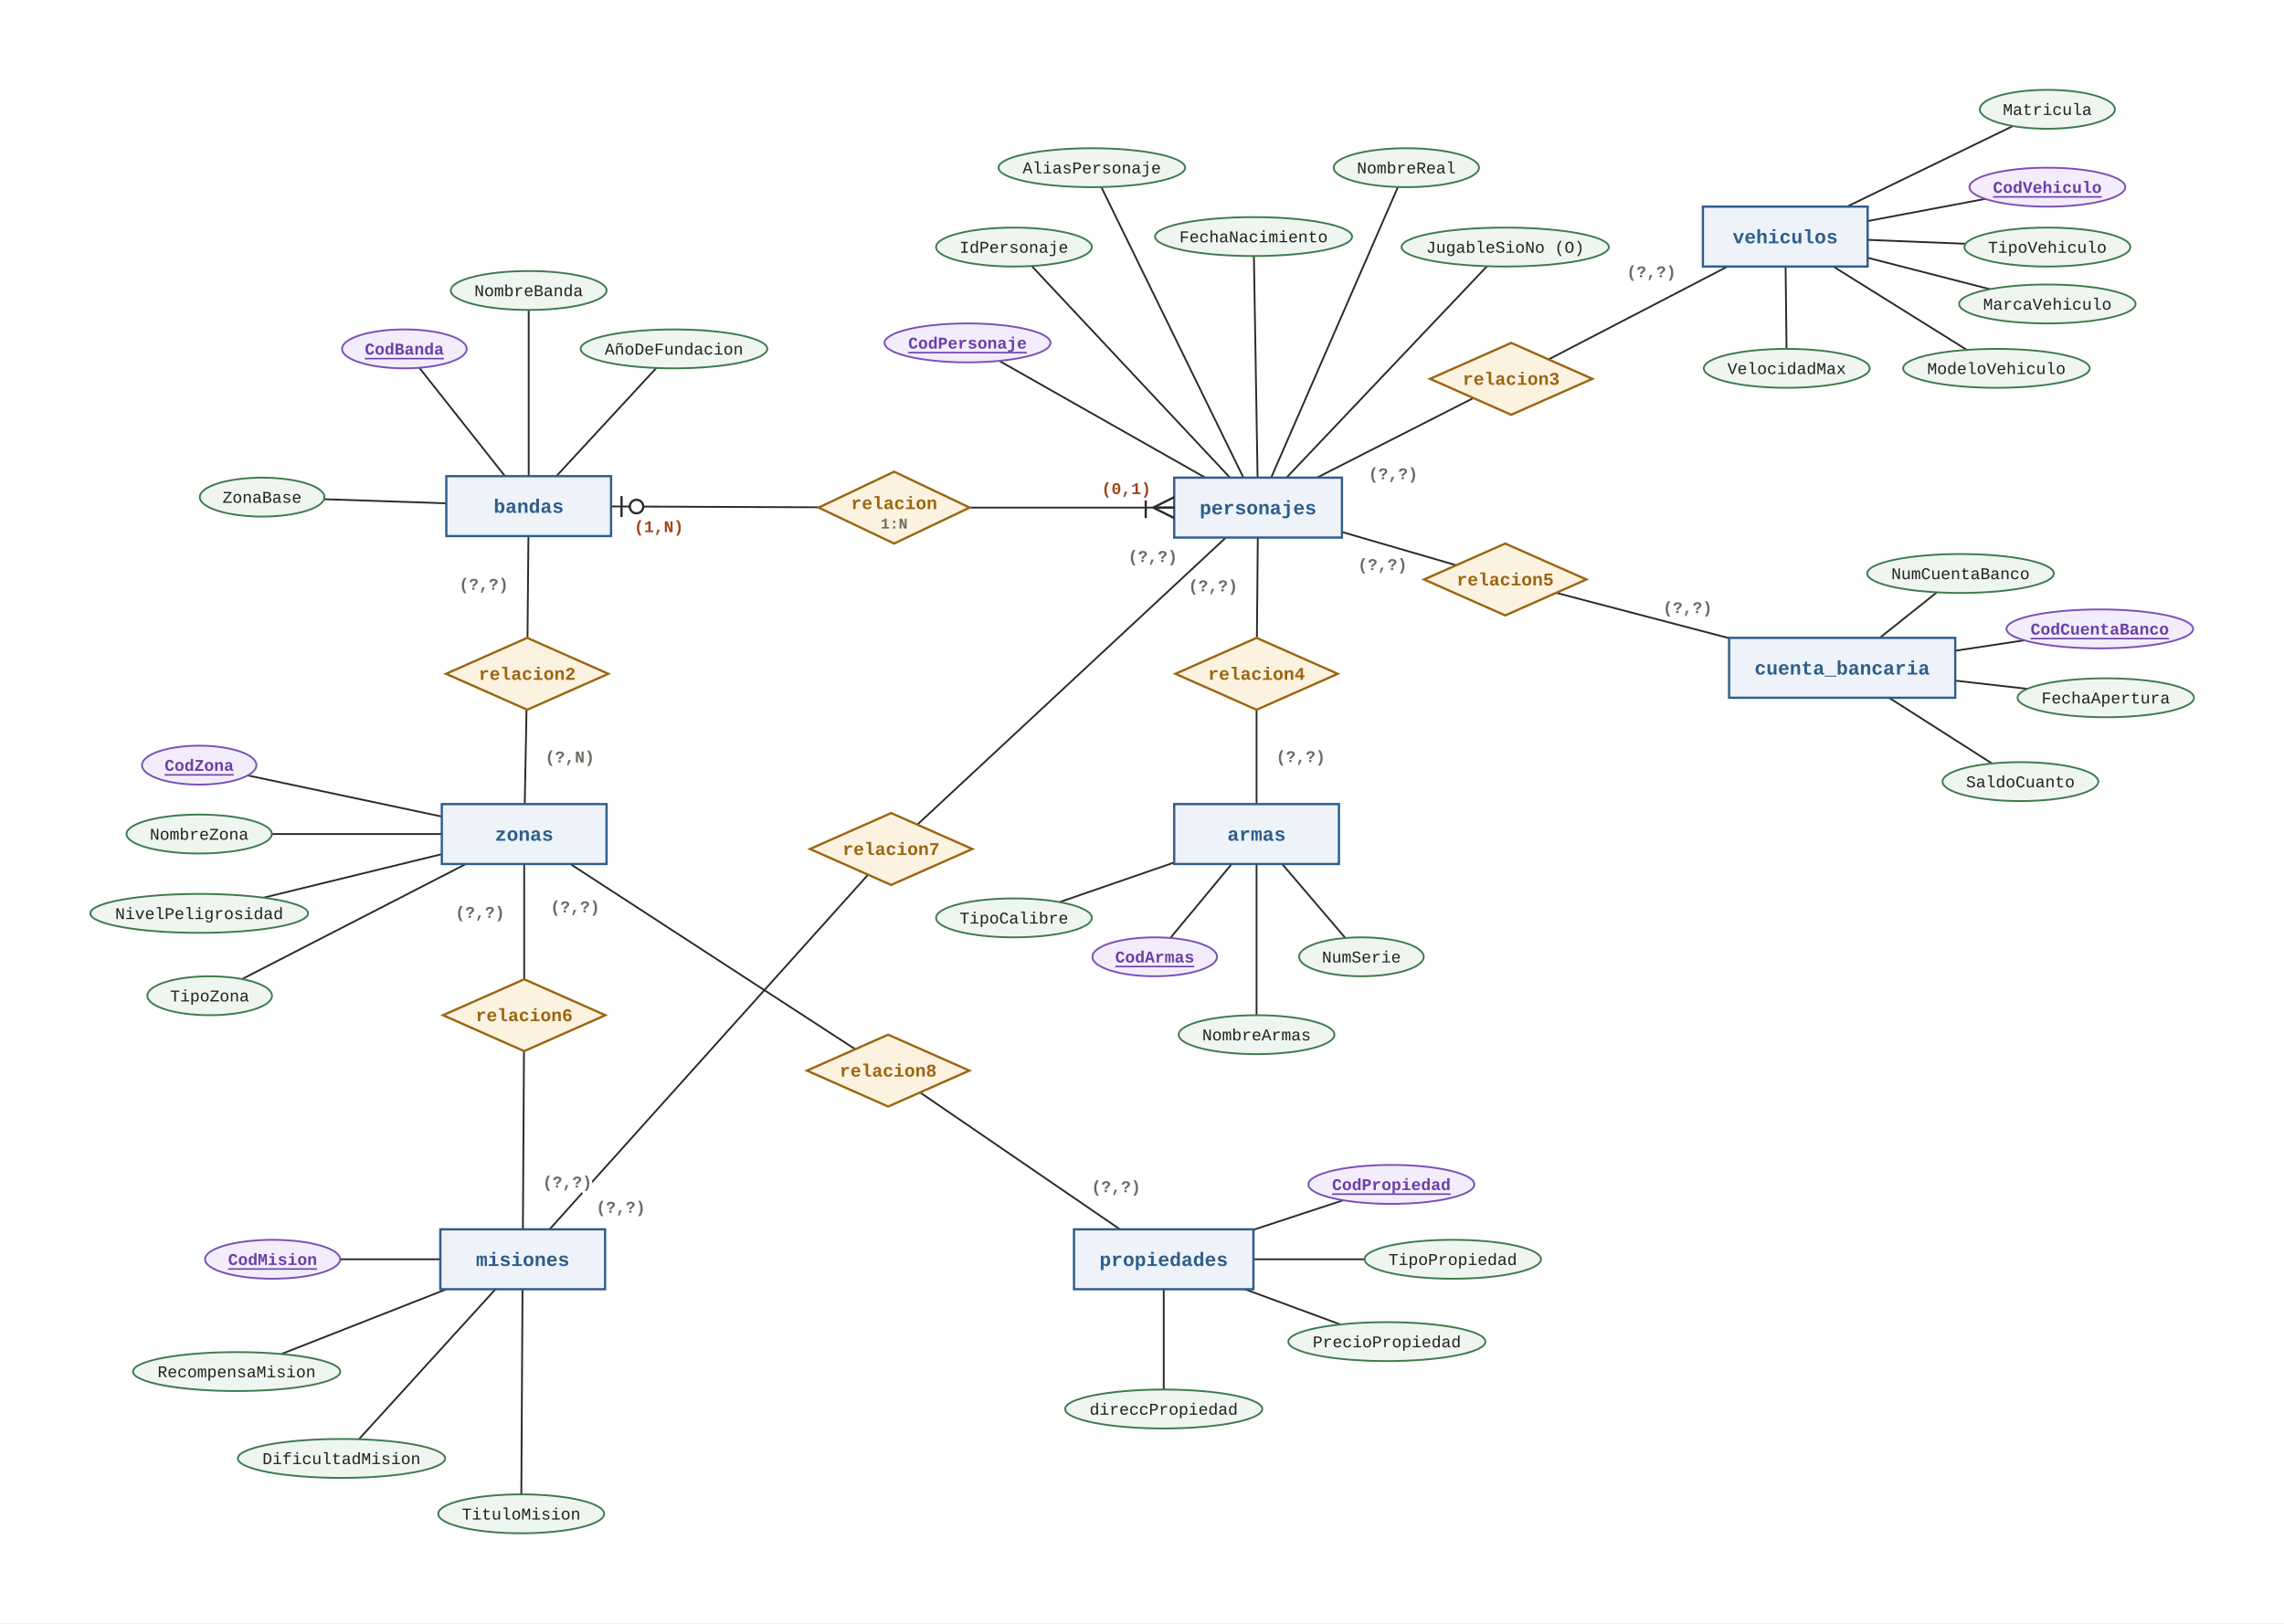
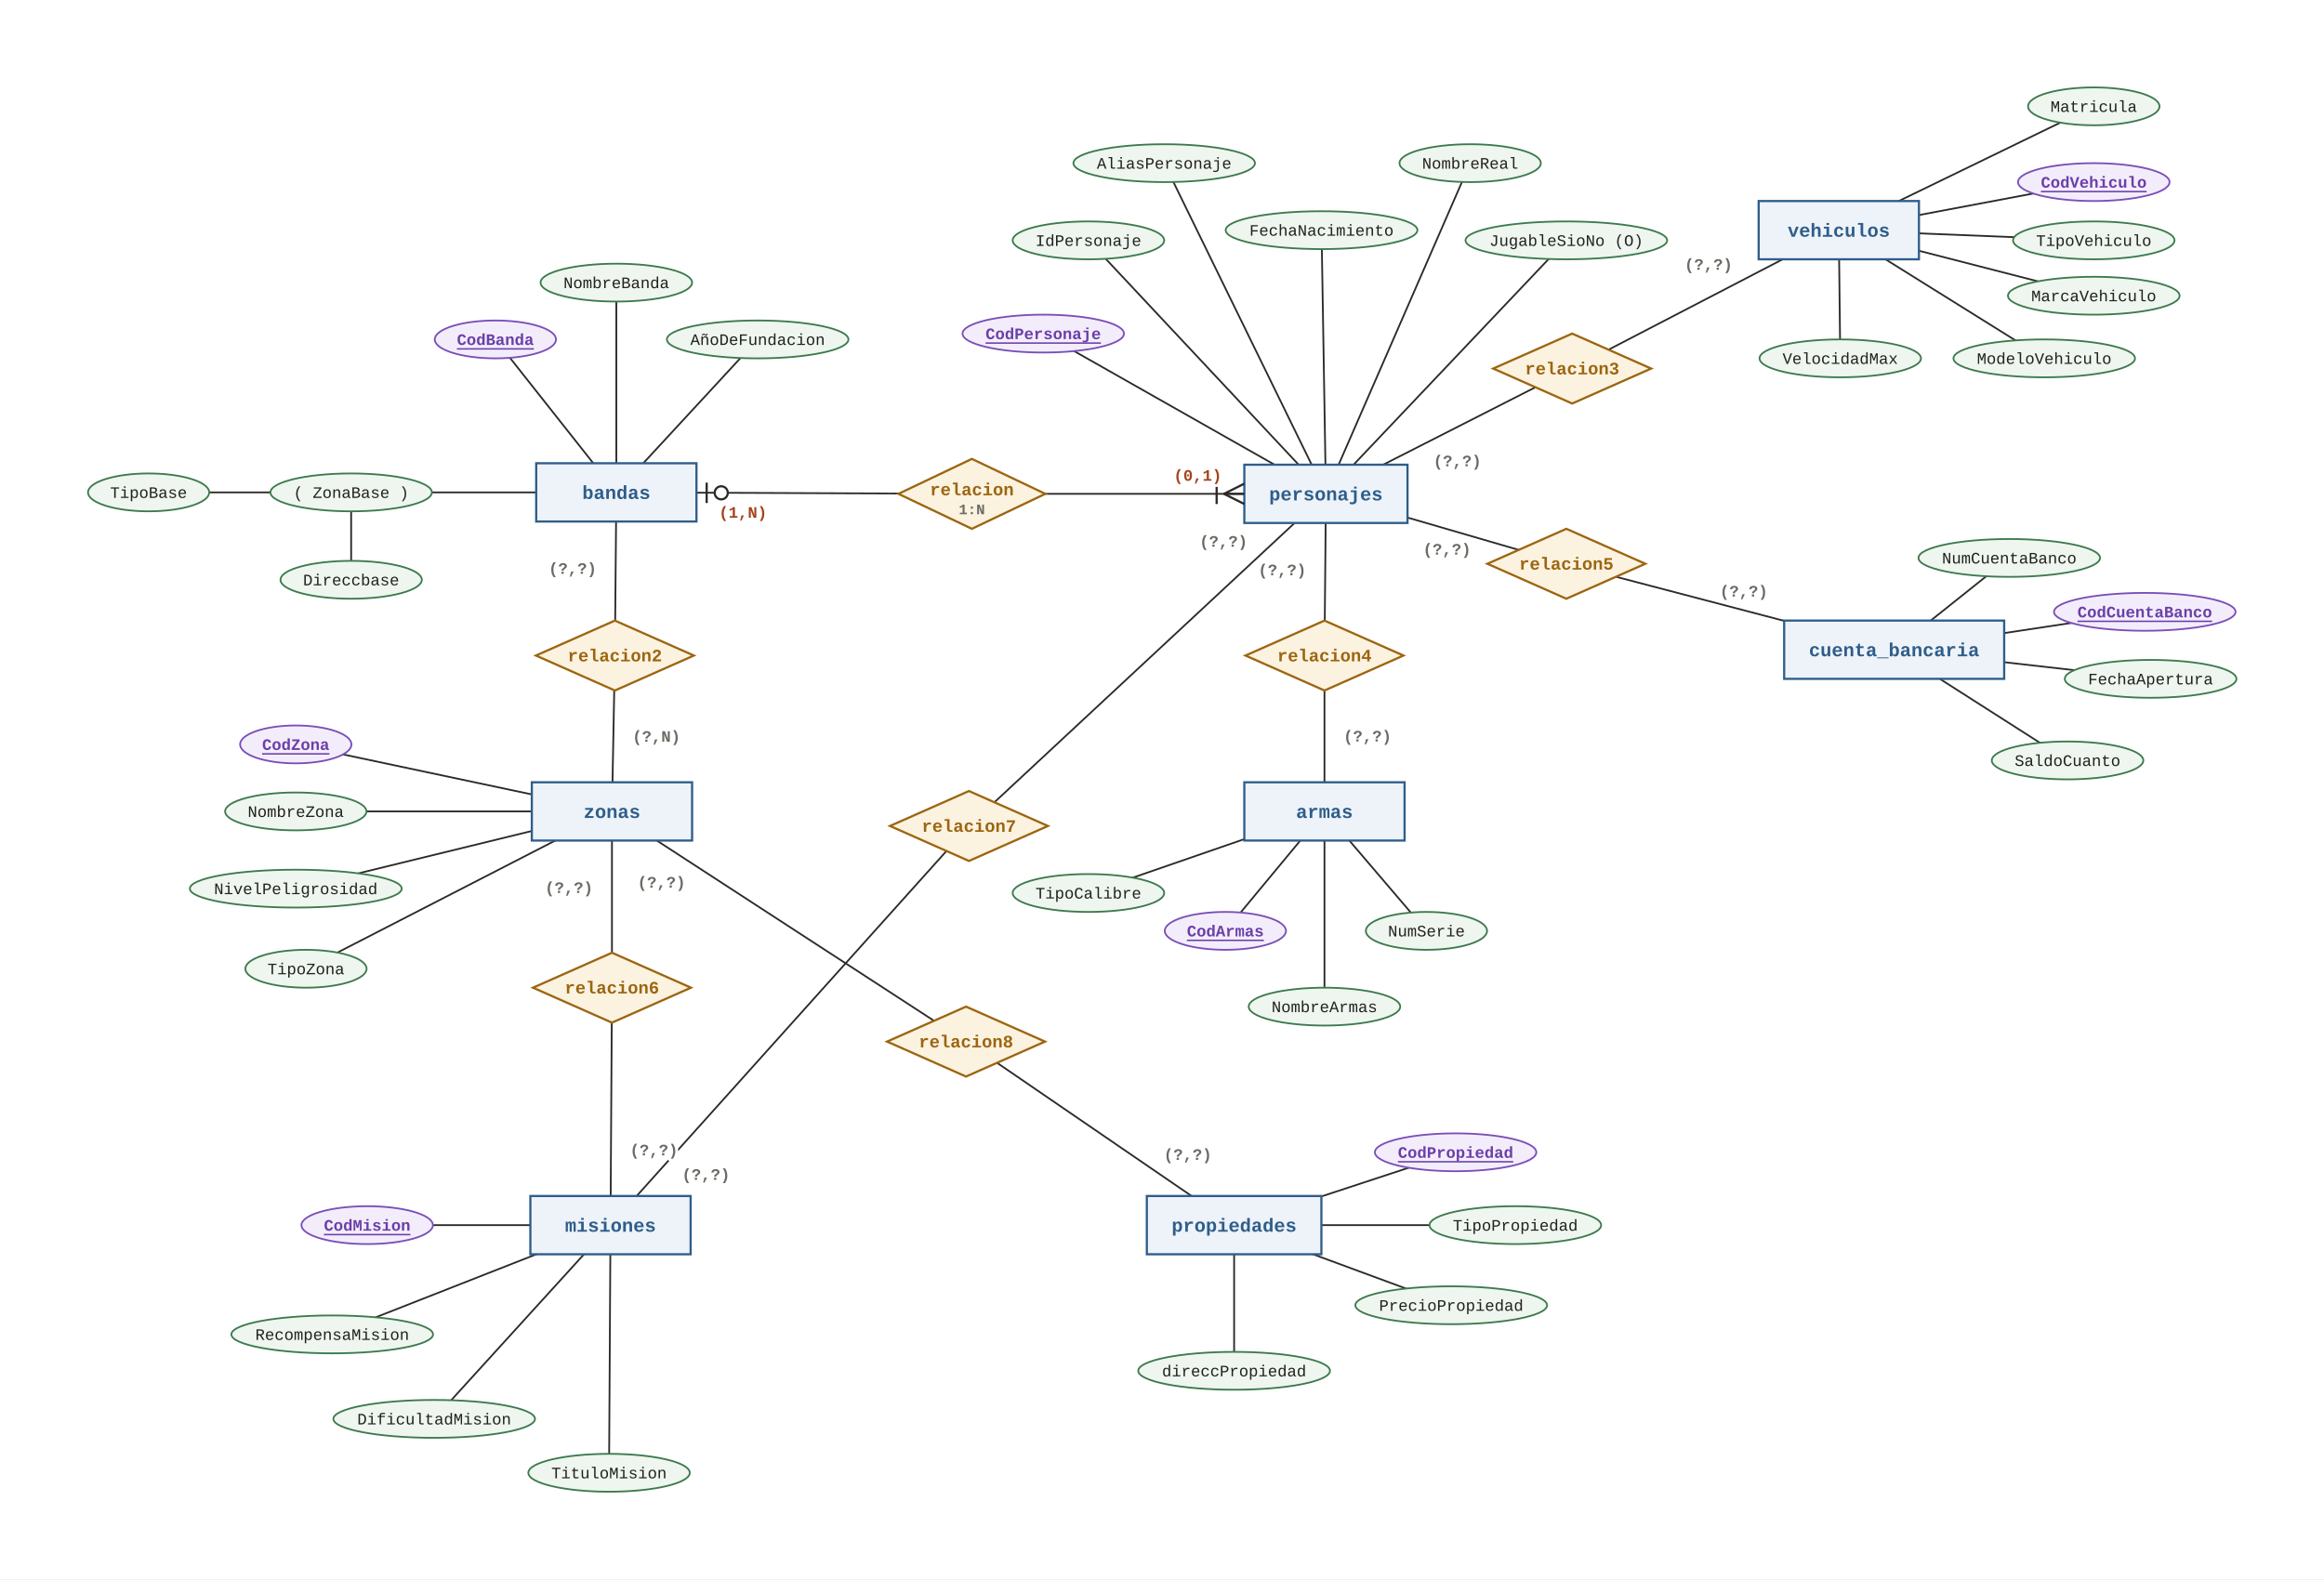
- <svg xmlns="http://www.w3.org/2000/svg" viewBox="1673 1441 1525 1084" width="1525" height="1084">
+ <svg xmlns="http://www.w3.org/2000/svg" viewBox="1603 1441 1595 1084" width="1595" height="1084">
  <style>.ln{stroke:#2B2A27;stroke-width:1.2}.mk{stroke:#2B2A27;stroke-width:1.5;fill:none}.mo{fill:#FFFFFF;stroke:#2B2A27;stroke-width:1.5}
.ent{fill:#EDF3F9;stroke:#2F5D8A;stroke-width:1.5}.dia{fill:#FBF2E0;stroke:#9C6510;stroke-width:1.5}.att{fill:#EEF6EF;stroke:#3D7A4E;stroke-width:1.2}.att.key{fill:#F3EDFB;stroke:#7A4FB8}.att.dr{stroke-dasharray:4 3}
.ent.in,.dia.in{fill:none}.dup{stroke:#C0362C;stroke-width:2.4}
.tx{fill:#22211F;font:11px Consolas,'JetBrains Mono','Courier New',monospace}.txk{fill:#6B3FA8;font-weight:600}.tb{font:600 13px Consolas,'JetBrains Mono','Courier New',monospace;fill:#2F5D8A}.tr{font:600 12px Consolas,'JetBrains Mono','Courier New',monospace;fill:#9C6510}.tt{font:600 10px Consolas,'JetBrains Mono','Courier New',monospace;fill:#6B6A64}
.ul{stroke:#6B3FA8;stroke-width:1}.ul.p{stroke-dasharray:3 2}.card{font:600 11px Consolas,'JetBrains Mono','Courier New',monospace;fill:#A2441C;paint-order:stroke;stroke:#FFFFFF;stroke-width:4px;stroke-linejoin:round}.cardq{fill:#6B6A64}
.tbox{fill:#FFFFFF;stroke:#A9B2C0;stroke-width:1}.thd{fill:#33557F}.thx{font:600 12.5px Consolas,'JetBrains Mono','Courier New',monospace;fill:#FFFFFF}.cx{font:11.5px Consolas,'JetBrains Mono','Courier New',monospace;fill:#22211F}.cpk{fill:#6B3FA8;font-weight:600}.cfk{fill:#A3304A}.cty{fill:#6B6A64;font-weight:400}.uq{font:600 9px Consolas,'JetBrains Mono','Courier New',monospace;fill:#2A7F8F}
.lk{stroke:#6B6A64;stroke-width:1.4;fill:none}.lk.dash{stroke-dasharray:6 4}.lkm{stroke:#6B6A64;stroke-width:1.5;fill:none}.lko{fill:#FFFFFF;stroke:#6B6A64;stroke-width:1.5}
.ipk{fill:#8E5FD0}.ifk{fill:#B4364E}.icol{fill:#2A7F8F}.inul{fill:none;stroke:#2A7F8F;stroke-width:1.3}
.rbox{fill:#FFFFFF;stroke:#22211F;stroke-width:1.1}.rnm{font:600 12.5px Consolas,'JetBrains Mono','Courier New',monospace;fill:#2F5D8A}.rcol{font:12px Consolas,'JetBrains Mono','Courier New',monospace;fill:#22211F}.rpk{font-weight:700;fill:#6B3FA8}.rfk{fill:#A3304A}.rul{stroke:#6B3FA8;stroke-width:1.1}
.rtag{font:600 9.5px Consolas,'JetBrains Mono','Courier New',monospace;fill:#6B6A64}.rarr{fill:none;stroke:#B4364E;stroke-width:1.1}.rhead{fill:#B4364E}
.ent.hd,.dia.hd{fill:none}.ktag{font:700 9px Consolas,'JetBrains Mono','Courier New',monospace;fill:#6B6A64}.rlab{fill:#FFFFFF;stroke:none;opacity:.92}.dia.assoc{stroke-dasharray:5 3}.ln.lid{stroke-width:2.2}.isal{fill:#9C6510}.skt{fill:#2F5D8A}
.thx.dup{fill:#FFC2BD}.cx.dup,.rnm.dup,.rcol.dup{fill:#C0362C;text-decoration:underline}
.note{stroke-width:1.2}.note-fold{stroke-width:1.2}.nc-y{fill:#FFF4C2;stroke:#D2AE36}.nc-b{fill:#DDEBFA;stroke:#7AA3D6}.nc-g{fill:#DFF2E1;stroke:#7DBB87}.nc-p{fill:#FBE1EC;stroke:#D98AAE}.note-fold{filter:brightness(.93)}.note-tx{font:12px 'Segoe UI',Arial,sans-serif;fill:#2B2A27}</style>
-   <rect x="1673" y="1441" width="1525" height="1084" fill="#ffffff" />
+   <rect x="1603" y="1441" width="1595" height="1084" fill="#ffffff" />
  <line x1="2023" y1="1998" x2="1806" y2="1952" class="ln" />
  <line x1="2023" y1="1998" x2="1806" y2="1998" class="ln" />
  <line x1="2023" y1="1998" x2="1813" y2="2106" class="ln" />
  <line x1="2023" y1="1998" x2="1806" y2="2051" class="ln" />
  <line x1="2513" y1="1780" x2="2350" y2="1606" class="ln" />
  <line x1="2513" y1="1780" x2="2402" y2="1553" class="ln" />
  <line x1="2513" y1="1780" x2="2612" y2="1553" class="ln" />
  <line x1="2513" y1="1780" x2="2510" y2="1599" class="ln" />
  <line x1="2513" y1="1780" x2="2678" y2="1606" class="ln" />
  <line x1="2026" y1="1779" x2="1943" y2="1674" class="ln" />
  <line x1="2026" y1="1779" x2="2026" y2="1635" class="ln" />
  <line x1="2026" y1="1779" x2="2123" y2="1674" class="ln" />
-   <line x1="2026" y1="1779" x2="1848" y2="1773" class="ln" />
+   <line x1="2026" y1="1779" x2="1844" y2="1779" class="ln" />
  <line x1="2865" y1="1599" x2="3040" y2="1514" class="ln" />
  <line x1="2865" y1="1599" x2="3040" y2="1566" class="ln" />
  <line x1="2513" y1="1780" x2="2319" y2="1670" class="ln" />
  <line x1="2865" y1="1599" x2="3040" y2="1644" class="ln" />
  <line x1="2865" y1="1599" x2="3006" y2="1687" class="ln" />
  <line x1="2865" y1="1599" x2="3040" y2="1606" class="ln" />
  <line x1="2512" y1="1998" x2="2582" y2="2080" class="ln" />
  <line x1="2512" y1="1998" x2="2512" y2="2132" class="ln" />
  <line x1="2512" y1="1998" x2="2350" y2="2054" class="ln" />
  <line x1="2512" y1="1998" x2="2444" y2="2080" class="ln" />
  <line x1="2903" y1="1887" x2="2982" y2="1824" class="ln" />
  <line x1="2903" y1="1887" x2="3075" y2="1861" class="ln" />
  <line x1="2903" y1="1887" x2="3079" y2="1907" class="ln" />
  <line x1="2903" y1="1887" x2="3022" y2="1963" class="ln" />
  <line x1="2022" y1="2282" x2="1855" y2="2282" class="ln" />
  <line x1="2022" y1="2282" x2="2021" y2="2452" class="ln" />
  <line x1="2022" y1="2282" x2="1901" y2="2415" class="ln" />
  <line x1="2022" y1="2282" x2="1831" y2="2357" class="ln" />
  <line x1="2450" y1="2282" x2="2602" y2="2232" class="ln" />
  <line x1="2450" y1="2282" x2="2643" y2="2282" class="ln" />
  <line x1="2450" y1="2282" x2="2450" y2="2382" class="ln" />
  <line x1="2450" y1="2282" x2="2599" y2="2337" class="ln" />
  <line x1="2865" y1="1599" x2="2866" y2="1687" class="ln" />
  <line x1="2270" y1="1780" x2="2513" y2="1780" class="ln" />
  <line x1="2270" y1="1780" x2="2026" y2="1779" class="ln" />
  <line x1="2025" y1="1891" x2="2023" y2="1998" class="ln" />
  <line x1="2025" y1="1891" x2="2026" y2="1779" class="ln" />
  <line x1="2682" y1="1694" x2="2513" y2="1780" class="ln" />
  <line x1="2682" y1="1694" x2="2865" y2="1599" class="ln" />
  <line x1="2512" y1="1891" x2="2513" y2="1780" class="ln" />
  <line x1="2512" y1="1891" x2="2512" y2="1998" class="ln" />
  <line x1="2678" y1="1828" x2="2513" y2="1780" class="ln" />
  <line x1="2678" y1="1828" x2="2903" y2="1887" class="ln" />
  <line x1="2023" y1="2119" x2="2022" y2="2282" class="ln" />
  <line x1="2023" y1="2119" x2="2023" y2="1998" class="ln" />
  <line x1="2268" y1="2008" x2="2513" y2="1780" class="ln" />
  <line x1="2268" y1="2008" x2="2022" y2="2282" class="ln" />
  <line x1="2266" y1="2156" x2="2023" y2="1998" class="ln" />
  <line x1="2266" y1="2156" x2="2450" y2="2282" class="ln" />
+   <line x1="1844" y1="1779" x2="1844" y2="1839" class="ln" />
+   <line x1="1844" y1="1779" x2="1705" y2="1779" class="ln" />
  <g class="node" data-id="nmwmhqvag3xdsrz">
    <rect x="1968" y="1978" width="110" height="40" class="ent" />
    <text x="2023" y="2002.5" text-anchor="middle" class="tb">zonas</text>
  </g>
  <g class="node" data-id="nmwmhrrtz46f440">
    <ellipse cx="1806" cy="1952" rx="38.2" ry="13" class="att key" />
    <text x="1806" y="1955.8" text-anchor="middle" class="tx txk">CodZona</text>
    <line x1="1782.9" y1="1958.5" x2="1829.1" y2="1958.5" class="ul" />
  </g>
  <g class="node" data-id="nmwmhs1pz4838rc">
    <ellipse cx="1806" cy="1998" rx="48.5" ry="13" class="att" />
    <text x="1806" y="2001.8" text-anchor="middle" class="tx">NombreZona</text>
  </g>
  <g class="node" data-id="nmwmhse6k4avtgo">
    <ellipse cx="1813" cy="2106" rx="41.6" ry="13" class="att" />
    <text x="1813" y="2109.8" text-anchor="middle" class="tx">TipoZona</text>
  </g>
  <g class="node" data-id="nmwmhsl8x4cs0xw">
    <ellipse cx="1806" cy="2051" rx="72.7" ry="13" class="att" />
    <text x="1806" y="2054.8" text-anchor="middle" class="tx">NivelPeligrosidad</text>
  </g>
  <g class="node" data-id="nmwmhtg534eof8d">
    <rect x="2457" y="1760" width="112" height="40" class="ent" />
    <text x="2513" y="1784.5" text-anchor="middle" class="tb">personajes</text>
  </g>
  <g class="node" data-id="nmwmhtvoe4fcd3s">
    <ellipse cx="2350" cy="1606" rx="52" ry="13" class="att" />
    <text x="2350" y="1609.8" text-anchor="middle" class="tx">IdPersonaje</text>
  </g>
  <g class="node" data-id="nmwmhtzp54hasp6">
    <ellipse cx="2402" cy="1553" rx="62.3" ry="13" class="att" />
    <text x="2402" y="1556.8" text-anchor="middle" class="tx">AliasPersonaje</text>
  </g>
  <g class="node" data-id="nmwmhu9s44jnxp9">
    <ellipse cx="2612" cy="1553" rx="48.5" ry="13" class="att" />
    <text x="2612" y="1556.8" text-anchor="middle" class="tx">NombreReal</text>
  </g>
  <g class="node" data-id="nmwmhvhij4l5lyf">
    <ellipse cx="2510" cy="1599" rx="65.8" ry="13" class="att" />
    <text x="2510" y="1602.8" text-anchor="middle" class="tx">FechaNacimiento</text>
  </g>
  <g class="node" data-id="nmwmhw2st4nqzpn">
    <ellipse cx="2678" cy="1606" rx="69.2" ry="13" class="att" />
    <text x="2678" y="1609.8" text-anchor="middle" class="tx">JugableSioNo (O)</text>
  </g>
  <g class="node" data-id="nmwmhxjzb4pf9rv">
    <rect x="1971" y="1759" width="110" height="40" class="ent" />
    <text x="2026" y="1783.5" text-anchor="middle" class="tb">bandas</text>
  </g>
  <g class="node" data-id="nmwmhxsy74qo5d7">
    <ellipse cx="1943" cy="1674" rx="41.6" ry="13" class="att key" />
    <text x="1943" y="1677.8" text-anchor="middle" class="tx txk">CodBanda</text>
    <line x1="1916.6" y1="1680.5" x2="1969.4" y2="1680.5" class="ul" />
  </g>
  <g class="node" data-id="nmwmhy7ny4s7mmz">
    <ellipse cx="2026" cy="1635" rx="52" ry="13" class="att" />
    <text x="2026" y="1638.8" text-anchor="middle" class="tx">NombreBanda</text>
  </g>
  <g class="node" data-id="nmwmhzwdd4umxmz">
    <ellipse cx="2123" cy="1674" rx="62.3" ry="13" class="att" />
    <text x="2123" y="1677.8" text-anchor="middle" class="tx">AñoDeFundacion</text>
  </g>
  <g class="node" data-id="nmwmi0gy84w97ze">
-     <ellipse cx="1848" cy="1773" rx="41.6" ry="13" class="att" />
-     <text x="1848" y="1776.8" text-anchor="middle" class="tx">ZonaBase</text>
+     <ellipse cx="1844" cy="1779" rx="55.4" ry="13" class="att" />
+     <text x="1844" y="1782.8" text-anchor="middle" class="tx">( ZonaBase )</text>
  </g>
  <g class="node" data-id="nmwmi2cq74yrbnu">
    <rect x="2810" y="1579" width="110" height="40" class="ent" />
    <text x="2865" y="1603.5" text-anchor="middle" class="tb">vehiculos</text>
  </g>
  <g class="node" data-id="nmwmi2nv34ztt1i">
    <ellipse cx="3040" cy="1514" rx="45.1" ry="13" class="att" />
    <text x="3040" y="1517.8" text-anchor="middle" class="tx">Matricula</text>
  </g>
  <g class="node" data-id="nmwmi3kmf51jxje">
    <ellipse cx="3040" cy="1566" rx="52" ry="13" class="att key" />
    <text x="3040" y="1569.8" text-anchor="middle" class="tx txk">CodVehiculo</text>
    <line x1="3003.7" y1="1572.5" x2="3076.3" y2="1572.5" class="ul" />
  </g>
  <g class="node" data-id="nmwmi402d53smqh">
    <ellipse cx="2319" cy="1670" rx="55.4" ry="13" class="att key" />
    <text x="2319" y="1673.8" text-anchor="middle" class="tx txk">CodPersonaje</text>
    <line x1="2279.4" y1="1676.5" x2="2358.6" y2="1676.5" class="ul" />
  </g>
  <g class="node" data-id="nmwmi4m2t551h8a">
    <ellipse cx="3040" cy="1644" rx="58.9" ry="13" class="att" />
    <text x="3040" y="1647.8" text-anchor="middle" class="tx">MarcaVehiculo</text>
  </g>
  <g class="node" data-id="nmwmi5d3357tlys">
    <ellipse cx="3006" cy="1687" rx="62.3" ry="13" class="att" />
    <text x="3006" y="1690.8" text-anchor="middle" class="tx">ModeloVehiculo</text>
  </g>
  <g class="node" data-id="nmwmi6y4t590tg7">
    <ellipse cx="3040" cy="1606" rx="55.4" ry="13" class="att" />
    <text x="3040" y="1609.8" text-anchor="middle" class="tx">TipoVehiculo</text>
  </g>
  <g class="node" data-id="nmwmia2g75bo3id">
    <rect x="2457" y="1978" width="110" height="40" class="ent" />
    <text x="2512" y="2002.5" text-anchor="middle" class="tb">armas</text>
  </g>
  <g class="node" data-id="nmwmia8na5ce6x1">
    <ellipse cx="2582" cy="2080" rx="41.6" ry="13" class="att" />
    <text x="2582" y="2083.8" text-anchor="middle" class="tx">NumSerie</text>
  </g>
  <g class="node" data-id="nmwmiasoj5eu1sq">
    <ellipse cx="2512" cy="2132" rx="52" ry="13" class="att" />
    <text x="2512" y="2135.8" text-anchor="middle" class="tx">NombreArmas</text>
  </g>
  <g class="node" data-id="nmwmic04b5gq8px">
    <ellipse cx="2350" cy="2054" rx="52" ry="13" class="att" />
    <text x="2350" y="2057.8" text-anchor="middle" class="tx">TipoCalibre</text>
  </g>
  <g class="node" data-id="nmwmie3675k2tdn">
    <ellipse cx="2444" cy="2080" rx="41.6" ry="13" class="att key" />
    <text x="2444" y="2083.8" text-anchor="middle" class="tx txk">CodArmas</text>
    <line x1="2417.6" y1="2086.5" x2="2470.4" y2="2086.5" class="ul" />
  </g>
  <g class="node" data-id="nmwmieuhb5myfep">
    <rect x="2827.5" y="1867" width="151" height="40" class="ent" />
    <text x="2903" y="1891.5" text-anchor="middle" class="tb">cuenta_bancaria</text>
  </g>
  <g class="node" data-id="nmwmifxlj5nexyy">
    <ellipse cx="2982" cy="1824" rx="62.3" ry="13" class="att" />
    <text x="2982" y="1827.8" text-anchor="middle" class="tx">NumCuentaBanco</text>
  </g>
  <g class="node" data-id="nmwmih6ur5pqn8f">
    <ellipse cx="3075" cy="1861" rx="62.3" ry="13" class="att key" />
    <text x="3075" y="1864.8" text-anchor="middle" class="tx txk">CodCuentaBanco</text>
    <line x1="3028.8" y1="1867.5" x2="3121.2" y2="1867.5" class="ul" />
  </g>
  <g class="node" data-id="nmwmih70n5rkz42">
    <ellipse cx="3079" cy="1907" rx="58.9" ry="13" class="att" />
    <text x="3079" y="1910.8" text-anchor="middle" class="tx">FechaApertura</text>
  </g>
  <g class="node" data-id="nmwmilzss5tyocj">
    <ellipse cx="3022" cy="1963" rx="52" ry="13" class="att" />
    <text x="3022" y="1966.8" text-anchor="middle" class="tx">SaldoCuanto</text>
  </g>
  <g class="node" data-id="nmwmio5i75v8jmj">
    <rect x="1967" y="2262" width="110" height="40" class="ent" />
    <text x="2022" y="2286.5" text-anchor="middle" class="tb">misiones</text>
  </g>
  <g class="node" data-id="nmwmiow465w8po8">
    <ellipse cx="1855" cy="2282" rx="45.1" ry="13" class="att key" />
    <text x="1855" y="2285.8" text-anchor="middle" class="tx txk">CodMision</text>
    <line x1="1825.3" y1="2288.5" x2="1884.7" y2="2288.5" class="ul" />
  </g>
  <g class="node" data-id="nmwmir5ci5yhlv1">
    <ellipse cx="2021" cy="2452" rx="55.4" ry="13" class="att" />
    <text x="2021" y="2455.8" text-anchor="middle" class="tx">TituloMision</text>
  </g>
  <g class="node" data-id="nmwmirrxe60nf3k">
    <ellipse cx="1901" cy="2415" rx="69.2" ry="13" class="att" />
    <text x="1901" y="2418.8" text-anchor="middle" class="tx">DificultadMision</text>
  </g>
  <g class="node" data-id="nmwmisx1w62qcp3">
    <ellipse cx="1831" cy="2357" rx="69.2" ry="13" class="att" />
    <text x="1831" y="2360.8" text-anchor="middle" class="tx">RecompensaMision</text>
  </g>
  <g class="node" data-id="nmwmiwxrr6474jo">
    <rect x="2390.1" y="2262" width="119.8" height="40" class="ent" />
    <text x="2450" y="2286.5" text-anchor="middle" class="tb">propiedades</text>
  </g>
  <g class="node" data-id="nmwmj46ri65fsi7">
    <ellipse cx="2602" cy="2232" rx="55.4" ry="13" class="att key" />
    <text x="2602" y="2235.8" text-anchor="middle" class="tx txk">CodPropiedad</text>
    <line x1="2562.4" y1="2238.5" x2="2641.6" y2="2238.5" class="ul" />
  </g>
  <g class="node" data-id="nmwmj4fdq67bwgb">
    <ellipse cx="2643" cy="2282" rx="58.9" ry="13" class="att" />
    <text x="2643" y="2285.8" text-anchor="middle" class="tx">TipoPropiedad</text>
  </g>
  <g class="node" data-id="nmwmj5cyw692ayh">
    <ellipse cx="2450" cy="2382" rx="65.8" ry="13" class="att" />
    <text x="2450" y="2385.8" text-anchor="middle" class="tx">direccPropiedad</text>
  </g>
  <g class="node" data-id="nmwmj8ovs6bwnpc">
    <ellipse cx="2599" cy="2337" rx="65.8" ry="13" class="att" />
    <text x="2599" y="2340.8" text-anchor="middle" class="tx">PrecioPropiedad</text>
  </g>
  <g class="node" data-id="nmwmjht0x6dnj06">
    <ellipse cx="2866" cy="1687" rx="55.4" ry="13" class="att" />
    <text x="2866" y="1690.8" text-anchor="middle" class="tx">VelocidadMax</text>
  </g>
  <g class="node" data-id="nmwmjmfhi6frj9i">
    <polygon points="2270,1756 2320.4,1780 2270,1804 2219.6,1780" class="dia" />
    <text x="2270" y="1781" text-anchor="middle" class="tr">relacion</text>
    <text x="2270" y="1794" text-anchor="middle" class="tt">1:N</text>
  </g>
  <g class="node" data-id="nmwmjmt126iqzcu">
    <polygon points="2025,1867 2079.2,1891 2025,1915 1970.8,1891" class="dia" />
    <text x="2025" y="1895" text-anchor="middle" class="tr">relacion2</text>
  </g>
  <g class="node" data-id="nmwmjowra6lotfp">
    <polygon points="2682,1670 2736.2,1694 2682,1718 2627.8,1694" class="dia" />
    <text x="2682" y="1698" text-anchor="middle" class="tr">relacion3</text>
  </g>
  <g class="node" data-id="nmwmjrzby6oci5u">
    <polygon points="2512,1867 2566.2,1891 2512,1915 2457.8,1891" class="dia" />
    <text x="2512" y="1895" text-anchor="middle" class="tr">relacion4</text>
  </g>
  <g class="node" data-id="nmwmjtid26r4xvv">
    <polygon points="2678,1804 2732.2,1828 2678,1852 2623.8,1828" class="dia" />
    <text x="2678" y="1832" text-anchor="middle" class="tr">relacion5</text>
  </g>
  <g class="node" data-id="nmwmjv7rp6uawza">
    <polygon points="2023,2095 2077.2,2119 2023,2143 1968.8,2119" class="dia" />
    <text x="2023" y="2123" text-anchor="middle" class="tr">relacion6</text>
  </g>
  <g class="node" data-id="nmwmjythq6xg17k">
    <polygon points="2268,1984 2322.2,2008 2268,2032 2213.8,2008" class="dia" />
    <text x="2268" y="2012" text-anchor="middle" class="tr">relacion7</text>
  </g>
  <g class="node" data-id="nmwmk074e708on4">
    <polygon points="2266,2132 2320.2,2156 2266,2180 2211.8,2156" class="dia" />
    <text x="2266" y="2160" text-anchor="middle" class="tr">relacion8</text>
+   </g>
+   <g class="node" data-id="nmwmk94qd74w22w">
+     <ellipse cx="1844" cy="1839" rx="48.5" ry="13" class="att" />
+     <text x="1844" y="1842.8" text-anchor="middle" class="tx">Direccbase</text>
+   </g>
+   <g class="node" data-id="nmwmk9z2m76ukq5">
+     <ellipse cx="1705" cy="1779" rx="41.6" ry="13" class="att" />
+     <text x="1705" y="1782.8" text-anchor="middle" class="tx">TipoBase</text>
  </g>
  <line x1="2443" y1="1780" x2="2457" y2="1773" class="mk" />
  <line x1="2443" y1="1780" x2="2457" y2="1780" class="mk" />
  <line x1="2443" y1="1780" x2="2457" y2="1787" class="mk" />
  <line x1="2438" y1="1773" x2="2438" y2="1787" class="mk" />
  <line x1="2088" y1="1786.3" x2="2088" y2="1772.3" class="mk" />
  <circle cx="2098" cy="1779.3" r="4.5" class="mo" />
  <text x="2425" y="1771" text-anchor="middle" class="card">(0,1)</text>
  <text x="2112.9" y="1796.4" text-anchor="middle" class="card">(1,N)</text>
  <text x="2037" y="1950.2" text-anchor="start" class="card cardq">(?,N)</text>
  <text x="2012.5" y="1834.9" text-anchor="end" class="card cardq">(?,?)</text>
  <text x="2586.7" y="1761.1" text-anchor="start" class="card cardq">(?,?)</text>
  <text x="2792.1" y="1626.2" text-anchor="end" class="card cardq">(?,?)</text>
  <text x="2499.5" y="1835.9" text-anchor="end" class="card cardq">(?,?)</text>
  <text x="2525" y="1950" text-anchor="start" class="card cardq">(?,?)</text>
  <text x="2596.1" y="1821.7" text-anchor="middle" class="card cardq">(?,?)</text>
  <text x="2799.8" y="1850.5" text-anchor="middle" class="card cardq">(?,?)</text>
  <text x="2035.3" y="2234.1" text-anchor="start" class="card cardq">(?,?)</text>
  <text x="2010" y="2054" text-anchor="end" class="card cardq">(?,?)</text>
  <text x="2459.2" y="1816.3" text-anchor="end" class="card cardq">(?,?)</text>
  <text x="2071" y="2250.9" text-anchor="start" class="card cardq">(?,?)</text>
  <text x="2073.5" y="2050.3" text-anchor="end" class="card cardq">(?,?)</text>
  <text x="2401.7" y="2237.2" text-anchor="start" class="card cardq">(?,?)</text>
</svg>
